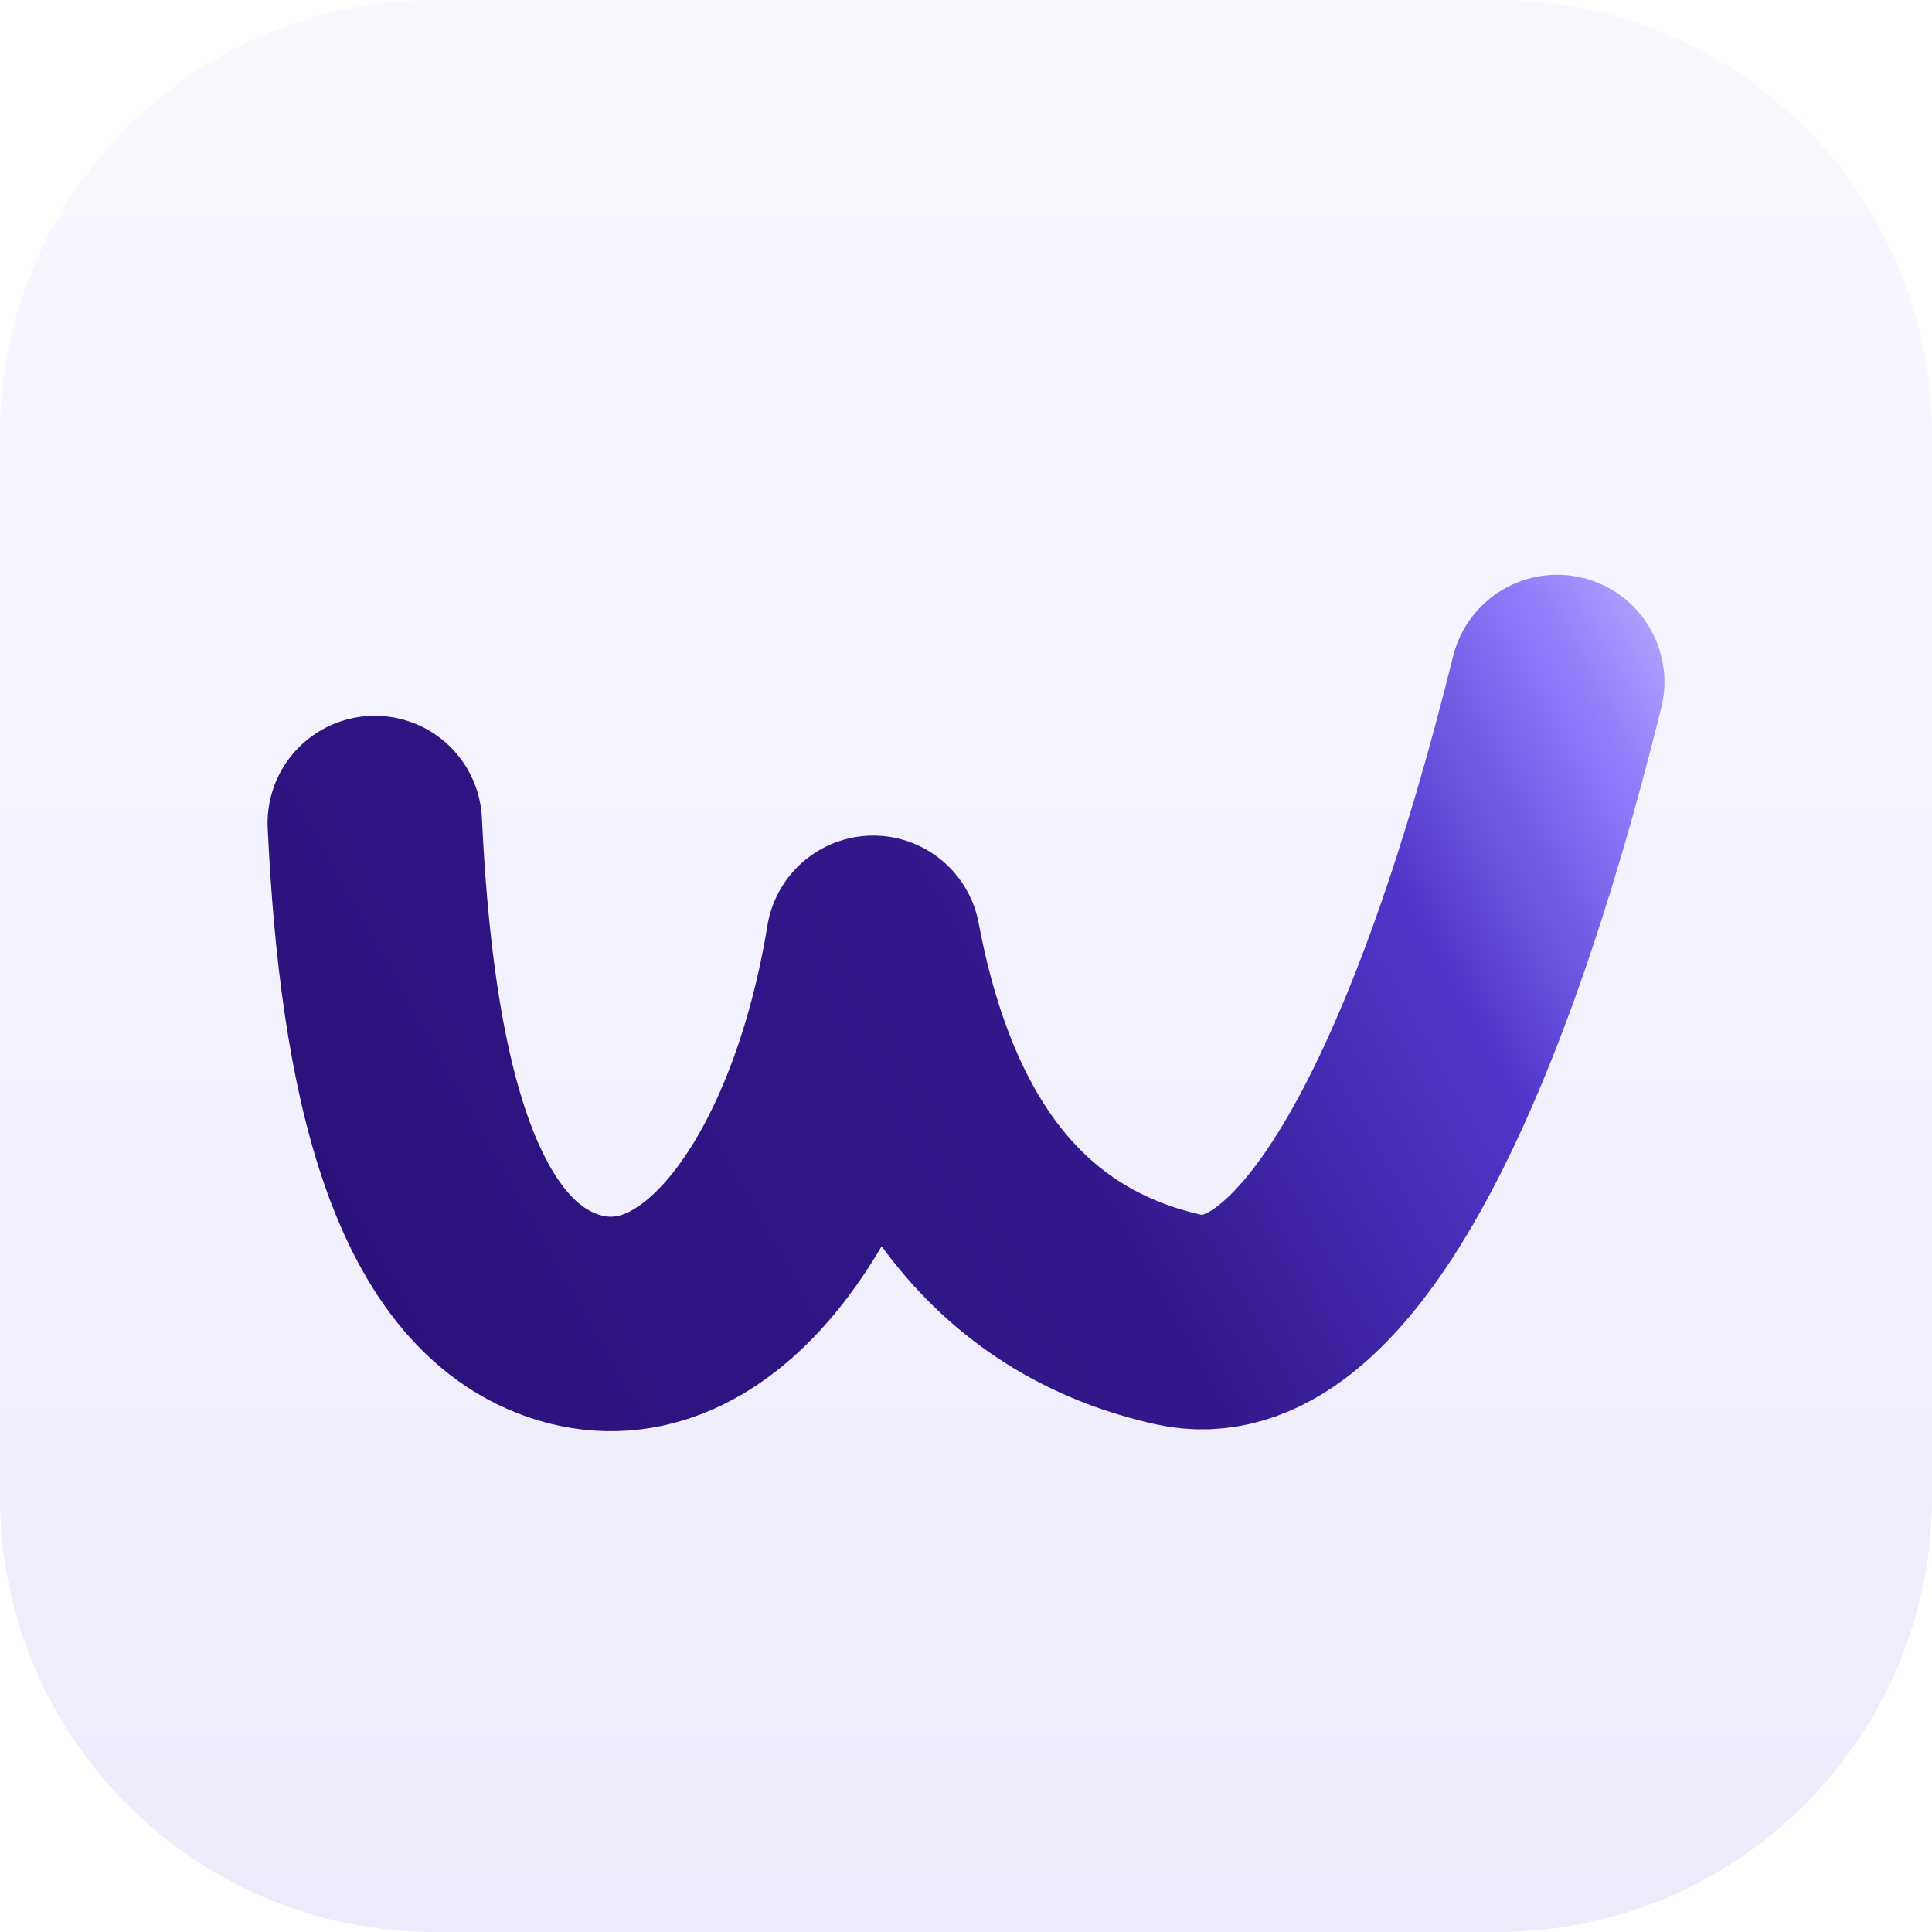
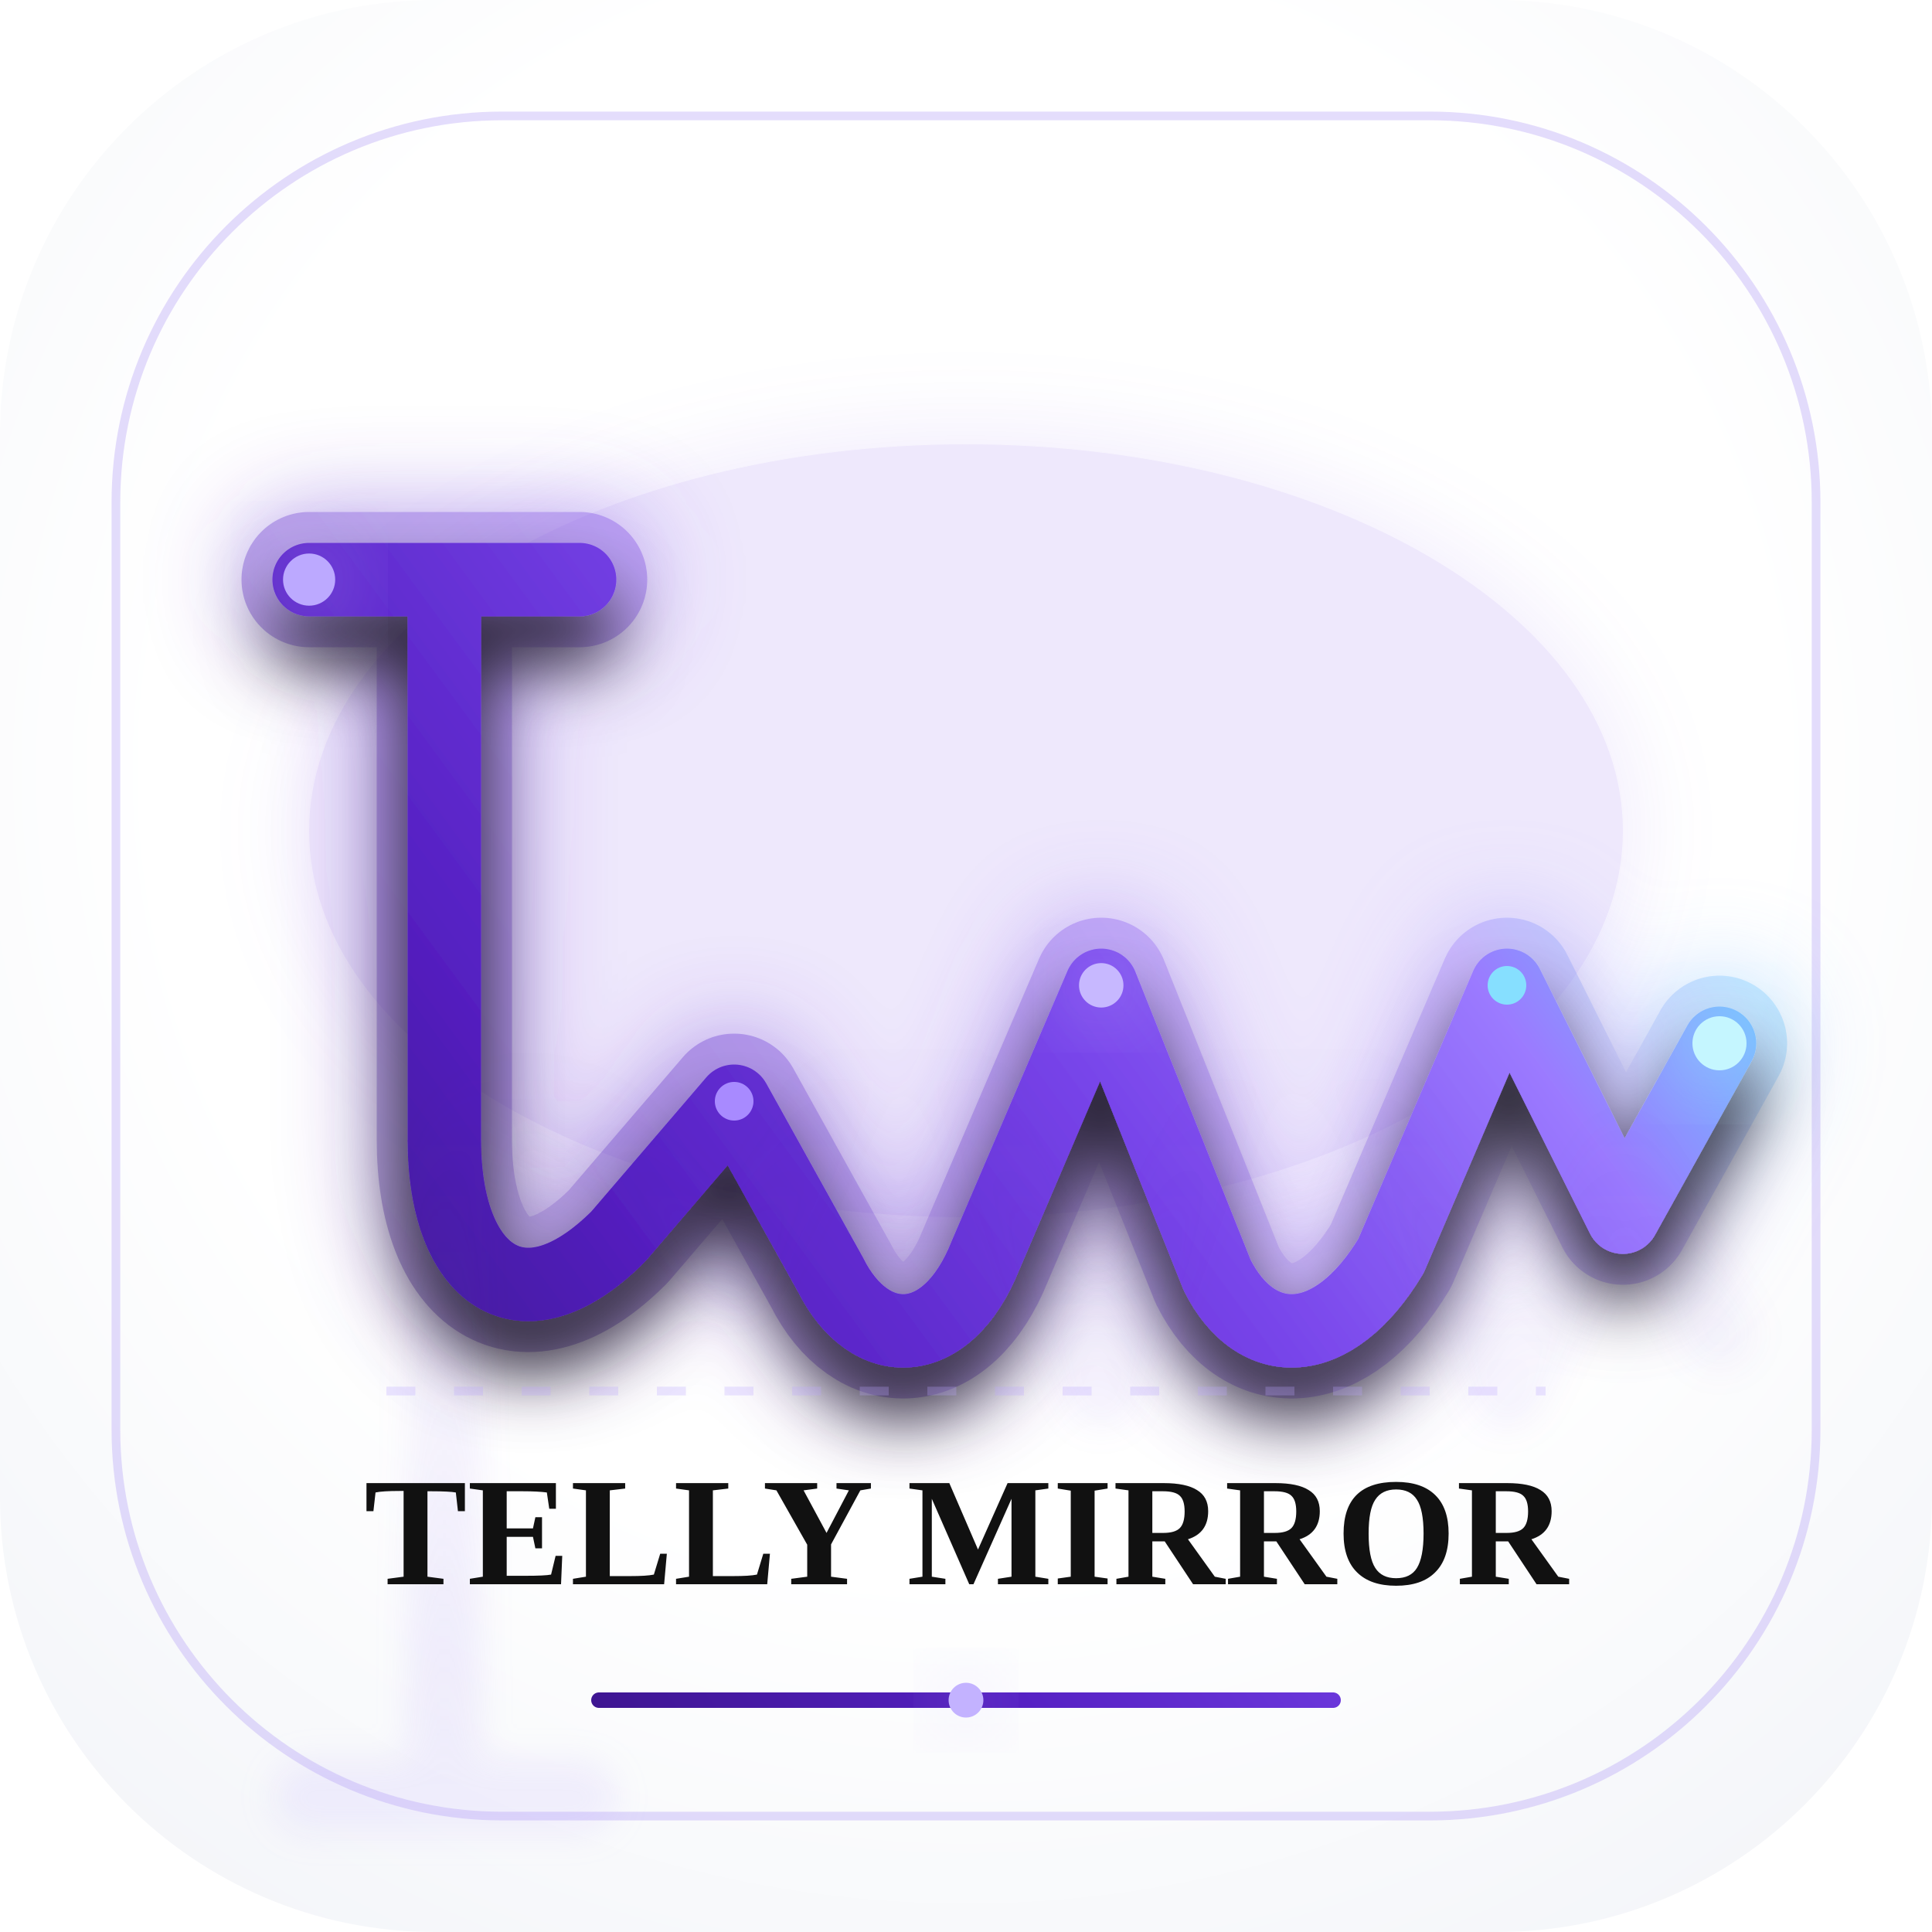
- <svg xmlns="http://www.w3.org/2000/svg" width="512" height="512" viewBox="0 0 100 100" role="img" aria-label="W logo">
+ <svg xmlns="http://www.w3.org/2000/svg" width="512" height="512" viewBox="0 0 100 100" role="img" aria-label="TELLY MIRROR Wave Signal Logo">
  <defs>
-     <linearGradient id="face" x1="50" y1="0" x2="50" y2="100" gradientUnits="userSpaceOnUse">
-       <stop offset="0" stop-color="#FAF8FF" />
-       <stop offset="0.46" stop-color="#F4F2FE" />
-       <stop offset="1" stop-color="#EEEAFB" />
+     <radialGradient id="bg" cx="50%" cy="40%" r="75%">
+       <stop offset="0" stop-color="#FFFFFF" />
+       <stop offset="0.55" stop-color="#FFFFFF" />
+       <stop offset="1" stop-color="#F2F4F8" />
+     </radialGradient>
+     <linearGradient id="mirrorWave" x1="12" y1="78" x2="88" y2="22" gradientUnits="userSpaceOnUse">
+       <stop offset="0" stop-color="#321078" />
+       <stop offset="0.28" stop-color="#5520C2" />
+       <stop offset="0.52" stop-color="#7845EA" />
+       <stop offset="0.72" stop-color="#9B7AFF" />
+       <stop offset="0.88" stop-color="#62D8FF" />
+       <stop offset="1" stop-color="#C5F6FF" />
    </linearGradient>
-     <linearGradient id="wg" gradientUnits="userSpaceOnUse" x1="15" y1="70" x2="86" y2="30">
-       <stop offset="0" stop-color="#2A1178" />
-       <stop offset="0.5" stop-color="#33188C" />
-       <stop offset="0.76" stop-color="#5236CB" />
-       <stop offset="0.92" stop-color="#907DFB" />
-       <stop offset="1" stop-color="#B9A9FD" />
+     <linearGradient id="reflection" x1="0" y1="0" x2="0" y2="1">
+       <stop offset="0" stop-color="#BBA8FF" stop-opacity="0.55" />
+       <stop offset="0.45" stop-color="#7650E8" stop-opacity="0.25" />
+       <stop offset="1" stop-color="#4D27A8" stop-opacity="0" />
    </linearGradient>
+     <filter id="glow" x="-100%" y="-100%" width="300%" height="300%">
+       <feGaussianBlur stdDeviation="2.5" result="blur" />
+       <feMerge>
+         <feMergeNode in="blur" />
+         <feMergeNode in="SourceGraphic" />
+       </feMerge>
+     </filter>
+     <filter id="shadow" x="-50%" y="-50%" width="200%" height="200%">
+       <feDropShadow dx="0" dy="2.5" stdDeviation="1.8" flood-color="#000000" flood-opacity="0.8" />
+     </filter>
+     <filter id="reflectionBlur" x="-30%" y="-30%" width="160%" height="180%">
+       <feGaussianBlur stdDeviation="0.8" />
+     </filter>
  </defs>
-   <rect x="0" y="0" width="100" height="100" rx="22.5" ry="22.5" fill="url(#face)" />
-   <path d="M 19.4 42.6 C 20.0 55.4 22.4 66.4 29.8 68.3 C 37.0 70.1 43.2 61.0 45.2 48.8 C 47.5 61.0 53.4 66.6 61.0 68.3 C 68.6 70.0 75.6 55.5 80.6 35.3" fill="none" stroke="url(#wg)" stroke-width="11.1" stroke-linecap="round" stroke-linejoin="round" />
+   <rect x="0" y="0" width="100" height="100" rx="22.5" fill="url(#bg)" />
+   <rect x="6" y="6" width="88" height="88" rx="20" fill="none" stroke="#8664F0" stroke-width="0.45" opacity="0.22" />
+   <ellipse cx="50" cy="43" rx="34" ry="20" fill="#6D38E8" opacity="0.12" filter="url(#glow)" />
+   <path d="       M16 30       H30        M23 30       V59        C23 66 27 69 32 64       L38 57        L43 66        C45 70 49 70 51 65       L57 51        L63 66        C65 70 69 70 72 65       L78 51        L84 63       L89 54   " fill="none" stroke="url(#mirrorWave)" stroke-width="7" stroke-linecap="round" stroke-linejoin="round" opacity="0.45" filter="url(#glow)" />
+   <path d="       M16 30       H30        M23 30       V59        C23 66 27 69 32 64       L38 57        L43 66        C45 70 49 70 51 65       L57 51        L63 66        C65 70 69 70 72 65       L78 51        L84 63       L89 54   " fill="none" stroke="url(#mirrorWave)" stroke-width="3.8" stroke-linecap="round" stroke-linejoin="round" filter="url(#shadow)" />
+   <g opacity="0.28" transform="translate(0,123) scale(1,-1)" filter="url(#reflectionBlur)">
+     <path d="         M16 30         H30          M23 30         V59          C23 66 27 69 32 64         L38 57          L43 66          C45 70 49 70 51 65         L57 51          L63 66          C65 70 69 70 72 65         L78 51          L84 63         L89 54     " fill="none" stroke="url(#reflection)" stroke-width="3.8" stroke-linecap="round" stroke-linejoin="round" />
+   </g>
+   <path d="M20 72 H80" fill="none" stroke="#B9A5FF" stroke-width="0.45" stroke-dasharray="1.5 2" opacity="0.28" />
+   <circle cx="16" cy="30" r="1.35" fill="#BCA9FF" filter="url(#glow)" />
+   <circle cx="38" cy="57" r="1" fill="#A88AFF" />
+   <circle cx="57" cy="51" r="1.15" fill="#C7B8FF" filter="url(#glow)" />
+   <circle cx="78" cy="51" r="1" fill="#86DFFF" />
+   <circle cx="89" cy="54" r="1.4" fill="#C5F6FF" filter="url(#glow)" />
+   <text x="50" y="82" text-anchor="middle" font-family="Exo 2, Arial, sans-serif" font-size="8" font-weight="800" fill="#111111">
+     TELLY MIRROR
+   </text>
+   <path d="M31 88 H69" fill="none" stroke="url(#mirrorWave)" stroke-width="0.8" stroke-linecap="round" />
+   <circle cx="50" cy="88" r="0.9" fill="#C3B2FF" filter="url(#glow)" />
</svg>
